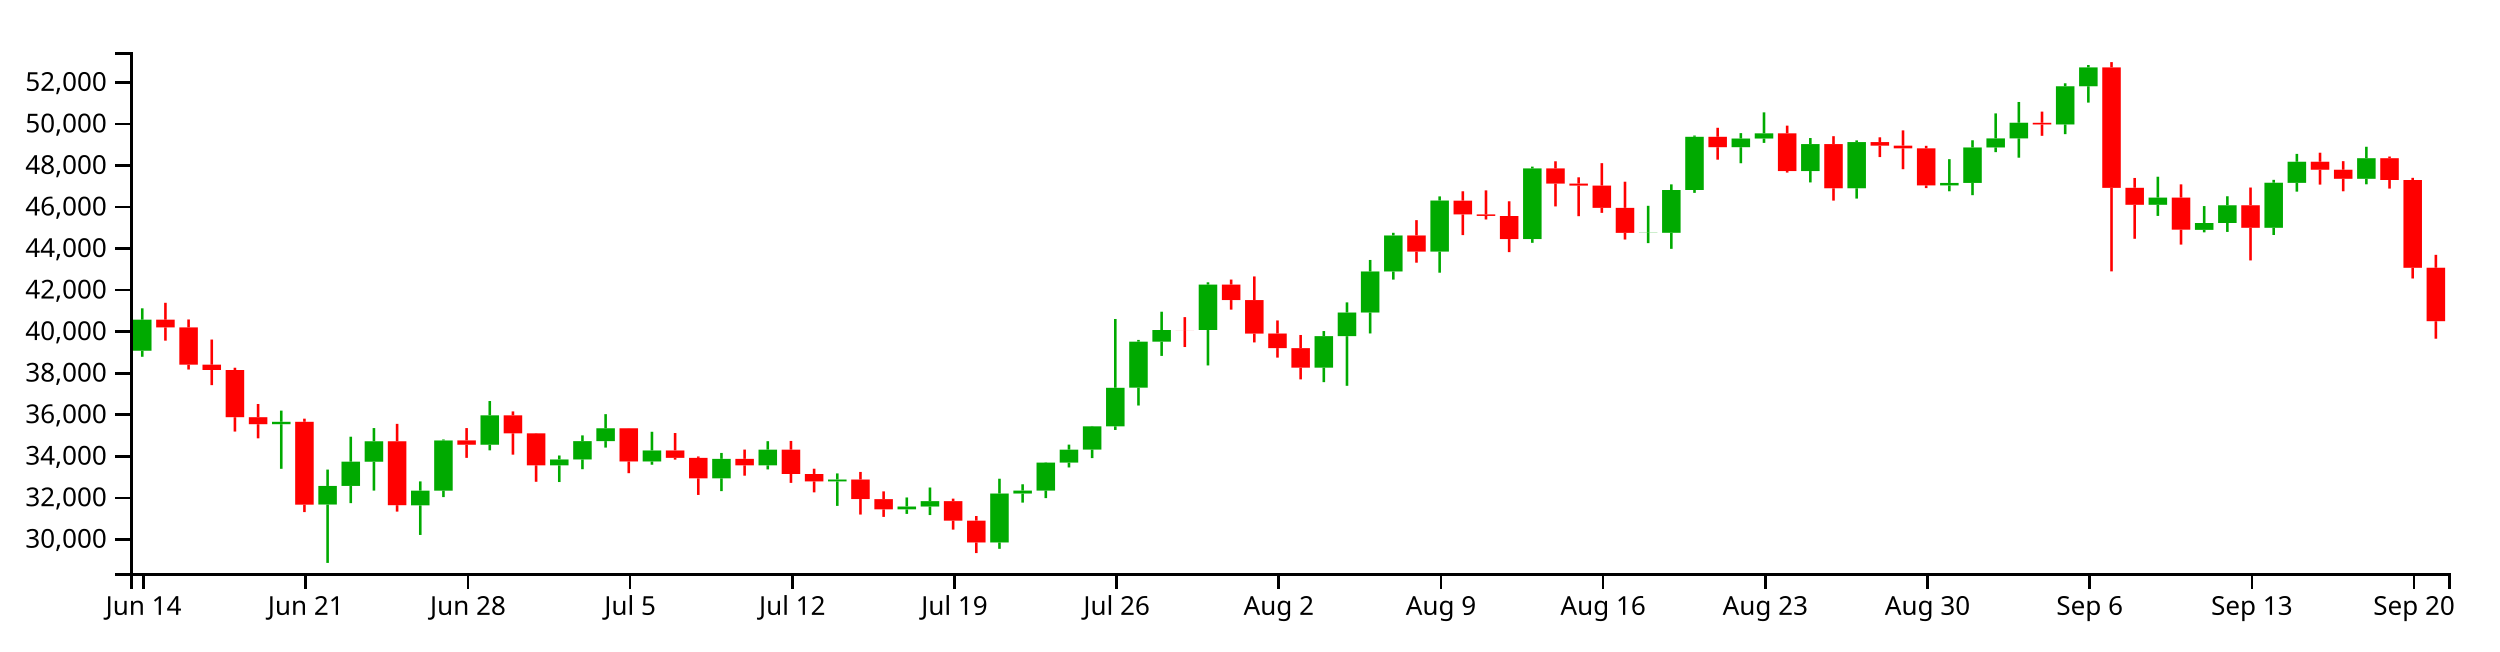
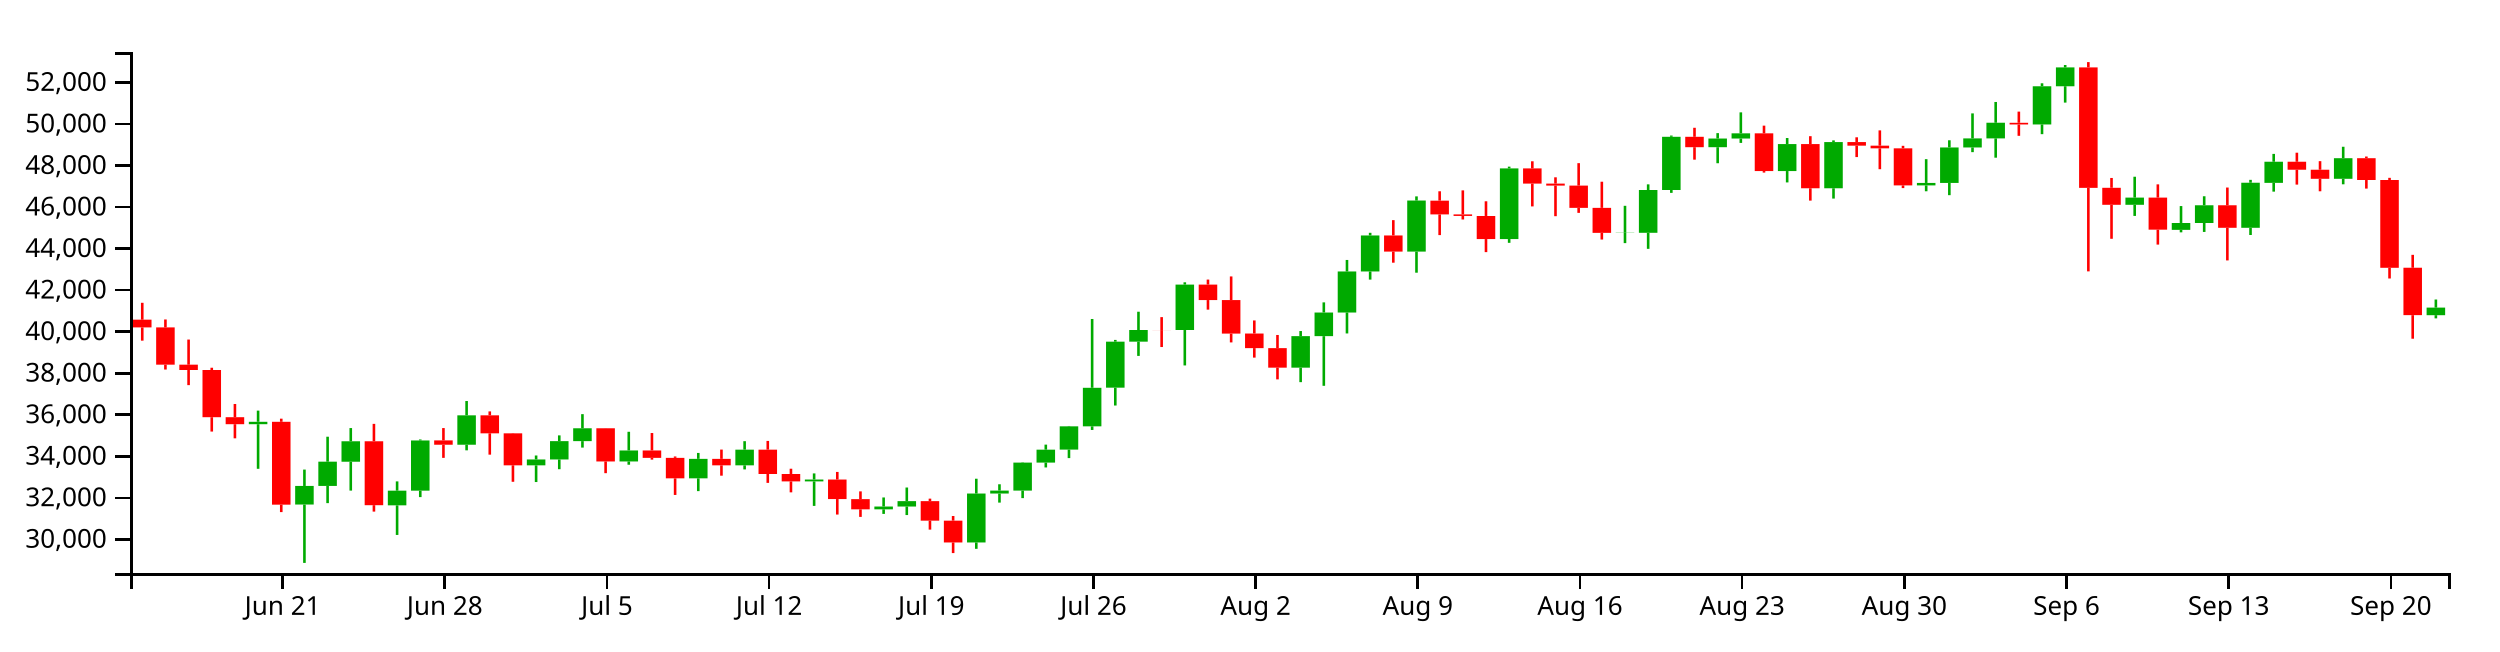
<svg xmlns="http://www.w3.org/2000/svg" version="1.1" width="960" height="250">
  <g transform="translate(50,20)">
    <style>.axis path,.axis line{fill:none;stroke:#000;shape-rendering:crispEdges;}path.candle{stroke:#000000;}path.candle.body{stroke-width:0;}path.candle.up{fill:#00AA00;stroke:#00AA00;}path.candle.down{fill:#FF0000;stroke:#FF0000;}</style>
    <g class="candlestick">
      <g class="data">
-         <path class="candle body up" d="M 1.068 114.689 l 7.117 0 L 8.185 102.761 l -7.117 0 L 1.068 114.689 M 54.446 142.894 l 7.117 0 L 61.563 141.965 l -7.117 0 L 54.446 142.894 M 72.239 173.752 l 7.117 0 L 79.356 166.611 l -7.117 0 L 72.239 173.752 M 81.136 166.611 l 7.117 0 L 88.253 157.293 l -7.117 0 L 81.136 166.611 M 90.032 157.317 l 7.117 0 L 97.149 149.438 l -7.117 0 L 90.032 157.317 M 107.825 174.055 l 7.117 0 L 114.942 168.413 l -7.117 0 L 107.825 174.055 M 116.721 168.413 l 7.117 0 L 123.838 149.141 l -7.117 0 L 116.721 168.413 M 134.514 150.779 l 7.117 0 L 141.631 139.48 l -7.117 0 L 134.514 150.779 M 161.204 158.694 l 7.117 0 L 168.321 156.428 l -7.117 0 L 161.204 158.694 M 170.1 156.428 l 7.117 0 L 177.217 149.39 l -7.117 0 L 170.1 156.428 M 178.996 149.39 l 7.117 0 L 186.114 144.466 l -7.117 0 L 178.996 149.39 M 196.789 157.197 l 7.117 0 L 203.906 152.971 l -7.117 0 L 196.789 157.197 M 223.479 163.692 l 7.117 0 L 230.596 156.195 l -7.117 0 L 223.479 163.692 M 241.271 158.69 l 7.117 0 L 248.389 152.66 l -7.117 0 L 241.271 158.69 M 267.961 164.861 l 7.117 0 L 275.078 164.136 l -7.117 0 L 267.961 164.861 M 294.65 175.588 l 7.117 0 L 301.767 174.502 l -7.117 0 L 294.65 175.588 M 303.547 174.502 l 7.117 0 L 310.664 172.441 l -7.117 0 L 303.547 174.502 M 330.236 188.296 l 7.117 0 L 337.353 169.523 l -7.117 0 L 330.236 188.296 M 339.132 169.523 l 7.117 0 L 346.25 168.38 l -7.117 0 L 339.132 169.523 M 348.029 168.382 l 7.117 0 L 355.146 157.644 l -7.117 0 L 348.029 168.382 M 356.925 157.644 l 7.117 0 L 364.042 152.667 l -7.117 0 L 356.925 157.644 M 365.822 152.64 l 7.117 0 L 372.939 143.713 l -7.117 0 L 365.822 152.64 M 374.718 143.713 l 7.117 0 L 381.835 128.907 l -7.117 0 L 374.718 143.713 M 383.615 128.877 l 7.117 0 L 390.732 111.201 l -7.117 0 L 383.615 128.877 M 392.511 111.211 l 7.117 0 L 399.628 106.722 l -7.117 0 L 392.511 111.211 M 410.304 106.731 l 7.117 0 L 417.421 89.283 l -7.117 0 L 410.304 106.731 M 454.786 121.176 l 7.117 0 L 461.903 109.086 l -7.117 0 L 454.786 121.176 M 463.683 109.086 l 7.117 0 L 470.8 100 l -7.117 0 L 463.683 109.086 M 472.579 100 l 7.117 0 L 479.696 84.255 l -7.117 0 L 472.579 100 M 481.475 84.255 l 7.117 0 L 488.593 70.414 l -7.117 0 L 481.475 84.255 M 499.268 76.62 l 7.117 0 L 506.385 57.01 l -7.117 0 L 499.268 76.62 M 534.854 71.789 l 7.117 0 L 541.971 44.676 l -7.117 0 L 534.854 71.789 M 579.336 69.43 l 7.117 0 L 586.453 69.355 l -7.117 0 L 579.336 69.43 M 588.233 69.402 l 7.117 0 L 595.35 52.965 l -7.117 0 L 588.233 69.402 M 597.129 52.965 l 7.117 0 L 604.246 32.535 l -7.117 0 L 597.129 52.965 M 614.922 36.527 l 7.117 0 L 622.039 33.199 l -7.117 0 L 614.922 36.527 M 623.818 33.199 l 7.117 0 L 630.936 31.208 l -7.117 0 L 623.818 33.199 M 641.611 45.681 l 7.117 0 L 648.729 35.319 l -7.117 0 L 641.611 45.681 M 659.404 52.301 l 7.117 0 L 666.521 34.549 l -7.117 0 L 659.404 52.301 M 694.99 51.192 l 7.117 0 L 702.107 50.251 l -7.117 0 L 694.99 51.192 M 703.886 50.251 l 7.117 0 L 711.004 36.618 l -7.117 0 L 703.886 50.251 M 712.783 36.618 l 7.117 0 L 719.9 33.14 l -7.117 0 L 712.783 36.618 M 721.679 33.14 l 7.117 0 L 728.796 27.139 l -7.117 0 L 721.679 33.14 M 739.472 27.79 l 7.117 0 L 746.589 13.122 l -7.117 0 L 739.472 27.79 M 748.369 13.122 l 7.117 0 L 755.486 5.888 l -7.117 0 L 748.369 13.122 M 775.058 58.645 l 7.117 0 L 782.175 55.879 l -7.117 0 L 775.058 58.645 M 792.851 68.263 l 7.117 0 L 799.968 65.62 l -7.117 0 L 792.851 68.263 M 801.747 65.62 l 7.117 0 L 808.864 58.829 l -7.117 0 L 801.747 65.62 M 819.54 67.478 l 7.117 0 L 826.657 50.167 l -7.117 0 L 819.54 67.478 M 828.437 50.232 l 7.117 0 L 835.554 42.113 l -7.117 0 L 828.437 50.232 M 855.126 48.664 l 7.117 0 L 862.243 40.747 l -7.117 0 L 855.126 48.664" />
-         <path class="candle body down" d="M 9.964 102.761 l 7.117 0 L 17.081 105.729 l -7.117 0 L 9.964 102.761 M 18.86 105.731 l 7.117 0 L 25.978 120.044 l -7.117 0 L 18.86 105.731 M 27.757 120.044 l 7.117 0 L 34.874 122.086 l -7.117 0 L 27.757 120.044 M 36.653 122.086 l 7.117 0 L 43.77 140.213 l -7.117 0 L 36.653 122.086 M 45.55 140.208 l 7.117 0 L 52.667 142.894 l -7.117 0 L 45.55 140.208 M 63.343 141.965 l 7.117 0 L 70.46 173.794 l -7.117 0 L 63.343 141.965 M 98.928 149.438 l 7.117 0 L 106.046 173.989 l -7.117 0 L 98.928 149.438 M 125.618 149.124 l 7.117 0 L 132.735 150.779 l -7.117 0 L 125.618 149.124 M 143.411 139.481 l 7.117 0 L 150.528 146.392 l -7.117 0 L 143.411 139.481 M 152.307 146.392 l 7.117 0 L 159.424 158.676 l -7.117 0 L 152.307 146.392 M 187.893 144.453 l 7.117 0 L 195.01 157.197 l -7.117 0 L 187.893 144.453 M 205.686 152.971 l 7.117 0 L 212.803 155.825 l -7.117 0 L 205.686 152.971 M 214.582 155.825 l 7.117 0 L 221.699 163.692 l -7.117 0 L 214.582 155.825 M 232.375 156.195 l 7.117 0 L 239.492 158.69 l -7.117 0 L 232.375 156.195 M 250.168 152.66 l 7.117 0 L 257.285 162.01 l -7.117 0 L 250.168 152.66 M 259.064 162.007 l 7.117 0 L 266.182 164.855 l -7.117 0 L 259.064 162.007 M 276.857 164.136 l 7.117 0 L 283.974 171.632 l -7.117 0 L 276.857 164.136 M 285.754 171.676 l 7.117 0 L 292.871 175.588 l -7.117 0 L 285.754 171.676 M 312.443 172.441 l 7.117 0 L 319.56 179.928 l -7.117 0 L 312.443 172.441 M 321.339 179.928 l 7.117 0 L 328.457 188.296 l -7.117 0 L 321.339 179.928 M 401.407 106.722 l 7.117 0 L 408.525 106.747 l -7.117 0 L 401.407 106.722 M 419.2 89.283 l 7.117 0 L 426.317 95.221 l -7.117 0 L 419.2 89.283 M 428.097 95.22 l 7.117 0 L 435.214 108.111 l -7.117 0 L 428.097 95.22 M 436.993 108.072 l 7.117 0 L 444.11 113.674 l -7.117 0 L 436.993 108.072 M 445.89 113.682 l 7.117 0 L 453.007 121.176 l -7.117 0 L 445.89 113.682 M 490.372 70.414 l 7.117 0 L 497.489 76.619 l -7.117 0 L 490.372 70.414 M 508.165 57.046 l 7.117 0 L 515.282 62.34 l -7.117 0 L 508.165 57.046 M 517.061 62.34 l 7.117 0 L 524.178 62.93 l -7.117 0 L 517.061 62.34 M 525.958 62.933 l 7.117 0 L 533.075 71.798 l -7.117 0 L 525.958 62.933 M 543.75 44.676 l 7.117 0 L 550.868 50.509 l -7.117 0 L 543.75 44.676 M 552.647 50.51 l 7.117 0 L 559.764 51.265 l -7.117 0 L 552.647 50.51 M 561.543 51.265 l 7.117 0 L 568.661 59.818 l -7.117 0 L 561.543 51.265 M 570.44 59.818 l 7.117 0 L 577.557 69.43 l -7.117 0 L 570.44 59.818 M 606.026 32.535 l 7.117 0 L 613.143 36.527 l -7.117 0 L 606.026 32.535 M 632.715 31.208 l 7.117 0 L 639.832 45.681 l -7.117 0 L 632.715 31.208 M 650.508 35.319 l 7.117 0 L 657.625 52.301 l -7.117 0 L 650.508 35.319 M 668.301 34.549 l 7.117 0 L 675.418 35.941 l -7.117 0 L 668.301 34.549 M 677.197 35.941 l 7.117 0 L 684.314 36.958 l -7.117 0 L 677.197 35.941 M 686.094 36.958 l 7.117 0 L 693.211 51.192 l -7.117 0 L 686.094 36.958 M 730.576 27.148 l 7.117 0 L 737.693 27.805 l -7.117 0 L 730.576 27.148 M 757.265 5.87 l 7.117 0 L 764.382 52.143 l -7.117 0 L 757.265 5.87 M 766.162 52.104 l 7.117 0 L 773.279 58.645 l -7.117 0 L 766.162 52.104 M 783.954 55.879 l 7.117 0 L 791.072 68.194 l -7.117 0 L 783.954 55.879 M 810.644 58.829 l 7.117 0 L 817.761 67.478 l -7.117 0 L 810.644 58.829 M 837.333 42.113 l 7.117 0 L 844.45 45.172 l -7.117 0 L 837.333 42.113 M 846.23 45.172 l 7.117 0 L 853.347 48.664 l -7.117 0 L 846.23 45.172 M 864.022 40.747 l 7.117 0 L 871.14 49.128 l -7.117 0 L 864.022 40.747 M 872.919 49.128 l 7.117 0 L 880.036 82.83 l -7.117 0 L 872.919 49.128 M 881.815 82.822 l 7.117 0 L 888.932 103.352 l -7.117 0 L 881.815 82.822" />
+         <path class="candle body up" d="M 45.55 142.894 l 7.117 0 L 52.667 141.965 l -7.117 0 L 45.55 142.894 M 63.343 173.752 l 7.117 0 L 70.46 166.611 l -7.117 0 L 63.343 173.752 M 72.239 166.611 l 7.117 0 L 79.356 157.293 l -7.117 0 L 72.239 166.611 M 81.136 157.317 l 7.117 0 L 88.253 149.438 l -7.117 0 L 81.136 157.317 M 98.928 174.055 l 7.117 0 L 106.046 168.413 l -7.117 0 L 98.928 174.055 M 107.825 168.413 l 7.117 0 L 114.942 149.141 l -7.117 0 L 107.825 168.413 M 125.618 150.779 l 7.117 0 L 132.735 139.48 l -7.117 0 L 125.618 150.779 M 152.307 158.694 l 7.117 0 L 159.424 156.428 l -7.117 0 L 152.307 158.694 M 161.204 156.428 l 7.117 0 L 168.321 149.39 l -7.117 0 L 161.204 156.428 M 170.1 149.39 l 7.117 0 L 177.217 144.466 l -7.117 0 L 170.1 149.39 M 187.893 157.197 l 7.117 0 L 195.01 152.971 l -7.117 0 L 187.893 157.197 M 214.582 163.692 l 7.117 0 L 221.699 156.195 l -7.117 0 L 214.582 163.692 M 232.375 158.69 l 7.117 0 L 239.492 152.66 l -7.117 0 L 232.375 158.69 M 259.064 164.861 l 7.117 0 L 266.182 164.136 l -7.117 0 L 259.064 164.861 M 285.754 175.588 l 7.117 0 L 292.871 174.502 l -7.117 0 L 285.754 175.588 M 294.65 174.502 l 7.117 0 L 301.767 172.441 l -7.117 0 L 294.65 174.502 M 321.339 188.296 l 7.117 0 L 328.457 169.523 l -7.117 0 L 321.339 188.296 M 330.236 169.523 l 7.117 0 L 337.353 168.38 l -7.117 0 L 330.236 169.523 M 339.132 168.382 l 7.117 0 L 346.25 157.644 l -7.117 0 L 339.132 168.382 M 348.029 157.644 l 7.117 0 L 355.146 152.667 l -7.117 0 L 348.029 157.644 M 356.925 152.64 l 7.117 0 L 364.042 143.713 l -7.117 0 L 356.925 152.64 M 365.822 143.713 l 7.117 0 L 372.939 128.907 l -7.117 0 L 365.822 143.713 M 374.718 128.877 l 7.117 0 L 381.835 111.201 l -7.117 0 L 374.718 128.877 M 383.615 111.211 l 7.117 0 L 390.732 106.722 l -7.117 0 L 383.615 111.211 M 401.407 106.731 l 7.117 0 L 408.525 89.283 l -7.117 0 L 401.407 106.731 M 445.89 121.176 l 7.117 0 L 453.007 109.086 l -7.117 0 L 445.89 121.176 M 454.786 109.086 l 7.117 0 L 461.903 100 l -7.117 0 L 454.786 109.086 M 463.683 100 l 7.117 0 L 470.8 84.255 l -7.117 0 L 463.683 100 M 472.579 84.255 l 7.117 0 L 479.696 70.414 l -7.117 0 L 472.579 84.255 M 490.372 76.62 l 7.117 0 L 497.489 57.01 l -7.117 0 L 490.372 76.62 M 525.958 71.789 l 7.117 0 L 533.075 44.676 l -7.117 0 L 525.958 71.789 M 570.44 69.43 l 7.117 0 L 577.557 69.355 l -7.117 0 L 570.44 69.43 M 579.336 69.402 l 7.117 0 L 586.453 52.965 l -7.117 0 L 579.336 69.402 M 588.233 52.965 l 7.117 0 L 595.35 32.535 l -7.117 0 L 588.233 52.965 M 606.026 36.527 l 7.117 0 L 613.143 33.199 l -7.117 0 L 606.026 36.527 M 614.922 33.199 l 7.117 0 L 622.039 31.208 l -7.117 0 L 614.922 33.199 M 632.715 45.681 l 7.117 0 L 639.832 35.319 l -7.117 0 L 632.715 45.681 M 650.508 52.301 l 7.117 0 L 657.625 34.549 l -7.117 0 L 650.508 52.301 M 686.094 51.192 l 7.117 0 L 693.211 50.251 l -7.117 0 L 686.094 51.192 M 694.99 50.251 l 7.117 0 L 702.107 36.618 l -7.117 0 L 694.99 50.251 M 703.886 36.618 l 7.117 0 L 711.004 33.14 l -7.117 0 L 703.886 36.618 M 712.783 33.14 l 7.117 0 L 719.9 27.139 l -7.117 0 L 712.783 33.14 M 730.576 27.79 l 7.117 0 L 737.693 13.122 l -7.117 0 L 730.576 27.79 M 739.472 13.122 l 7.117 0 L 746.589 5.888 l -7.117 0 L 739.472 13.122 M 766.162 58.645 l 7.117 0 L 773.279 55.879 l -7.117 0 L 766.162 58.645 M 783.954 68.263 l 7.117 0 L 791.072 65.62 l -7.117 0 L 783.954 68.263 M 792.851 65.62 l 7.117 0 L 799.968 58.829 l -7.117 0 L 792.851 65.62 M 810.644 67.478 l 7.117 0 L 817.761 50.167 l -7.117 0 L 810.644 67.478 M 819.54 50.232 l 7.117 0 L 826.657 42.113 l -7.117 0 L 819.54 50.232 M 846.23 48.664 l 7.117 0 L 853.347 40.747 l -7.117 0 L 846.23 48.664 M 881.815 101.024 l 7.117 0 L 888.932 98.126 l -7.117 0 L 881.815 101.024" />
+         <path class="candle body down" d="M 1.068 102.761 l 7.117 0 L 8.185 105.729 l -7.117 0 L 1.068 102.761 M 9.964 105.731 l 7.117 0 L 17.081 120.044 l -7.117 0 L 9.964 105.731 M 18.86 120.044 l 7.117 0 L 25.978 122.086 l -7.117 0 L 18.86 120.044 M 27.757 122.086 l 7.117 0 L 34.874 140.213 l -7.117 0 L 27.757 122.086 M 36.653 140.208 l 7.117 0 L 43.77 142.894 l -7.117 0 L 36.653 140.208 M 54.446 141.965 l 7.117 0 L 61.563 173.794 l -7.117 0 L 54.446 141.965 M 90.032 149.438 l 7.117 0 L 97.149 173.989 l -7.117 0 L 90.032 149.438 M 116.721 149.124 l 7.117 0 L 123.838 150.779 l -7.117 0 L 116.721 149.124 M 134.514 139.481 l 7.117 0 L 141.631 146.392 l -7.117 0 L 134.514 139.481 M 143.411 146.392 l 7.117 0 L 150.528 158.676 l -7.117 0 L 143.411 146.392 M 178.996 144.453 l 7.117 0 L 186.114 157.197 l -7.117 0 L 178.996 144.453 M 196.789 152.971 l 7.117 0 L 203.906 155.825 l -7.117 0 L 196.789 152.971 M 205.686 155.825 l 7.117 0 L 212.803 163.692 l -7.117 0 L 205.686 155.825 M 223.479 156.195 l 7.117 0 L 230.596 158.69 l -7.117 0 L 223.479 156.195 M 241.271 152.66 l 7.117 0 L 248.389 162.01 l -7.117 0 L 241.271 152.66 M 250.168 162.007 l 7.117 0 L 257.285 164.855 l -7.117 0 L 250.168 162.007 M 267.961 164.136 l 7.117 0 L 275.078 171.632 l -7.117 0 L 267.961 164.136 M 276.857 171.676 l 7.117 0 L 283.974 175.588 l -7.117 0 L 276.857 171.676 M 303.547 172.441 l 7.117 0 L 310.664 179.928 l -7.117 0 L 303.547 172.441 M 312.443 179.928 l 7.117 0 L 319.56 188.296 l -7.117 0 L 312.443 179.928 M 392.511 106.722 l 7.117 0 L 399.628 106.747 l -7.117 0 L 392.511 106.722 M 410.304 89.283 l 7.117 0 L 417.421 95.221 l -7.117 0 L 410.304 89.283 M 419.2 95.22 l 7.117 0 L 426.317 108.111 l -7.117 0 L 419.2 95.22 M 428.097 108.072 l 7.117 0 L 435.214 113.674 l -7.117 0 L 428.097 108.072 M 436.993 113.682 l 7.117 0 L 444.11 121.176 l -7.117 0 L 436.993 113.682 M 481.475 70.414 l 7.117 0 L 488.593 76.619 l -7.117 0 L 481.475 70.414 M 499.268 57.046 l 7.117 0 L 506.385 62.34 l -7.117 0 L 499.268 57.046 M 508.165 62.34 l 7.117 0 L 515.282 62.93 l -7.117 0 L 508.165 62.34 M 517.061 62.933 l 7.117 0 L 524.178 71.798 l -7.117 0 L 517.061 62.933 M 534.854 44.676 l 7.117 0 L 541.971 50.509 l -7.117 0 L 534.854 44.676 M 543.75 50.51 l 7.117 0 L 550.868 51.265 l -7.117 0 L 543.75 50.51 M 552.647 51.265 l 7.117 0 L 559.764 59.818 l -7.117 0 L 552.647 51.265 M 561.543 59.818 l 7.117 0 L 568.661 69.43 l -7.117 0 L 561.543 59.818 M 597.129 32.535 l 7.117 0 L 604.246 36.527 l -7.117 0 L 597.129 32.535 M 623.818 31.208 l 7.117 0 L 630.936 45.681 l -7.117 0 L 623.818 31.208 M 641.611 35.319 l 7.117 0 L 648.729 52.301 l -7.117 0 L 641.611 35.319 M 659.404 34.549 l 7.117 0 L 666.521 35.941 l -7.117 0 L 659.404 34.549 M 668.301 35.941 l 7.117 0 L 675.418 36.958 l -7.117 0 L 668.301 35.941 M 677.197 36.958 l 7.117 0 L 684.314 51.192 l -7.117 0 L 677.197 36.958 M 721.679 27.148 l 7.117 0 L 728.796 27.805 l -7.117 0 L 721.679 27.148 M 748.369 5.87 l 7.117 0 L 755.486 52.143 l -7.117 0 L 748.369 5.87 M 757.265 52.104 l 7.117 0 L 764.382 58.645 l -7.117 0 L 757.265 52.104 M 775.058 55.879 l 7.117 0 L 782.175 68.194 l -7.117 0 L 775.058 55.879 M 801.747 58.829 l 7.117 0 L 808.864 67.478 l -7.117 0 L 801.747 58.829 M 828.437 42.113 l 7.117 0 L 835.554 45.172 l -7.117 0 L 828.437 42.113 M 837.333 45.172 l 7.117 0 L 844.45 48.664 l -7.117 0 L 837.333 45.172 M 855.126 40.747 l 7.117 0 L 862.243 49.128 l -7.117 0 L 855.126 40.747 M 864.022 49.128 l 7.117 0 L 871.14 82.83 l -7.117 0 L 864.022 49.128 M 872.919 82.822 l 7.117 0 L 880.036 101.022 l -7.117 0 L 872.919 82.822" />
        <path class="candle body equal" />
-         <path class="candle wick up" d="M 4.626 98.393 L 4.626 102.761 M 4.626 114.689 L 4.626 117.006 M 58.005 137.678 L 58.005 141.965 M 58.005 142.894 L 58.005 160.021 M 75.798 160.318 L 75.798 166.611 M 75.798 173.752 L 75.798 196.154 M 84.694 147.7 L 84.694 157.293 M 84.694 166.611 L 84.694 173.203 M 93.591 144.375 L 93.591 149.438 M 93.591 157.317 L 93.591 168.39 M 111.383 164.854 L 111.383 168.413 M 111.383 174.055 L 111.383 185.42 M 120.28 148.753 L 120.28 149.141 M 120.28 168.413 L 120.28 170.887 M 138.073 133.992 L 138.073 139.48 M 138.073 150.779 L 138.073 152.928 M 164.762 154.909 L 164.762 156.428 M 164.762 158.694 L 164.762 165.101 M 173.659 147.185 L 173.659 149.39 M 173.659 156.428 L 173.659 160.175 M 182.555 139.033 L 182.555 144.466 M 182.555 149.39 L 182.555 151.878 M 200.348 145.803 L 200.348 152.971 M 200.348 157.197 L 200.348 158.458 M 227.037 153.928 L 227.037 156.195 M 227.037 163.692 L 227.037 168.593 M 244.83 149.415 L 244.83 152.66 M 244.83 158.69 L 244.83 160.256 M 271.519 161.791 L 271.519 164.136 M 271.519 164.861 L 271.519 174.264 M 298.209 171.026 L 298.209 174.502 M 298.209 175.588 L 298.209 177.339 M 307.105 167.206 L 307.105 172.441 M 307.105 174.502 L 307.105 177.781 M 333.794 163.833 L 333.794 169.523 M 333.794 188.296 L 333.794 190.75 M 342.691 165.959 L 342.691 168.38 M 342.691 169.523 L 342.691 173.004 M 351.587 157.517 L 351.587 157.644 M 351.587 168.382 L 351.587 171.278 M 360.484 150.738 L 360.484 152.667 M 360.484 157.644 L 360.484 159.501 M 369.38 143.577 L 369.38 143.713 M 369.38 152.64 L 369.38 155.913 M 378.277 102.492 L 378.277 128.907 M 378.277 143.713 L 378.277 145.11 M 387.173 110.526 L 387.173 111.201 M 387.173 128.877 L 387.173 135.722 M 396.07 99.701 L 396.07 106.722 M 396.07 111.211 L 396.07 116.671 M 413.862 88.403 L 413.862 89.283 M 413.862 106.731 L 413.862 120.329 M 458.345 107.12 L 458.345 109.086 M 458.345 121.176 L 458.345 126.746 M 467.241 96.112 L 467.241 100 M 467.241 109.086 L 467.241 128.149 M 476.138 79.825 L 476.138 84.255 M 476.138 100 L 476.138 108.044 M 485.034 69.397 L 485.034 70.414 M 485.034 84.255 L 485.034 87.369 M 502.827 55.409 L 502.827 57.01 M 502.827 76.62 L 502.827 84.717 M 538.413 43.99 L 538.413 44.676 M 538.413 71.789 L 538.413 73.246 M 582.895 59.03 L 582.895 69.355 M 582.895 69.43 L 582.895 73.359 M 591.791 50.793 L 591.791 52.965 M 591.791 69.402 L 591.791 75.556 M 600.688 32.052 L 600.688 32.535 M 600.688 52.965 L 600.688 54.062 M 618.481 31.119 L 618.481 33.199 M 618.481 36.527 L 618.481 42.682 M 627.377 23.145 L 627.377 31.208 M 627.377 33.199 L 627.377 34.875 M 645.17 32.999 L 645.17 35.319 M 645.17 45.681 L 645.17 50.049 M 662.963 33.911 L 662.963 34.549 M 662.963 52.301 L 662.963 56.255 M 698.549 41.119 L 698.549 50.251 M 698.549 51.192 L 698.549 53.448 M 707.445 33.863 L 707.445 36.618 M 707.445 50.251 L 707.445 54.947 M 716.341 23.542 L 716.341 33.14 M 716.341 36.618 L 716.341 38.424 M 725.238 19.157 L 725.238 27.139 M 725.238 33.14 L 725.238 40.555 M 743.031 11.98 L 743.031 13.122 M 743.031 27.79 L 743.031 31.518 M 751.927 4.963 L 751.927 5.888 M 751.927 13.122 L 751.927 19.402 M 778.617 47.866 L 778.617 55.879 M 778.617 58.645 L 778.617 62.913 M 796.409 59.127 L 796.409 65.62 M 796.409 68.263 L 796.409 69.22 M 805.306 55.362 L 805.306 58.829 M 805.306 65.62 L 805.306 69.062 M 823.099 49.062 L 823.099 50.167 M 823.099 67.478 L 823.099 70.239 M 831.995 39.094 L 831.995 42.113 M 831.995 50.232 L 831.995 53.589 M 858.685 36.357 L 858.685 40.747 M 858.685 48.664 L 858.685 50.772" style="stroke-width: 1px;" />
-         <path class="candle wick down" d="M 13.523 96.272 L 13.523 102.761 M 13.523 105.729 L 13.523 110.814 M 22.419 102.674 L 22.419 105.731 M 22.419 120.044 L 22.419 121.902 M 31.315 110.388 L 31.315 120.044 M 31.315 122.086 L 31.315 127.891 M 40.212 121.21 L 40.212 122.086 M 40.212 140.213 L 40.212 145.72 M 49.108 135.132 L 49.108 140.208 M 49.108 142.894 L 49.108 148.318 M 66.901 140.77 L 66.901 141.965 M 66.901 173.794 L 66.901 176.646 M 102.487 142.764 L 102.487 149.438 M 102.487 173.989 L 102.487 176.457 M 129.176 144.377 L 129.176 149.124 M 129.176 150.779 L 129.176 155.821 M 146.969 137.979 L 146.969 139.481 M 146.969 146.392 L 146.969 154.586 M 155.866 146.292 L 155.866 146.392 M 155.866 158.676 L 155.866 165.005 M 191.451 144.408 L 191.451 144.453 M 191.451 157.197 L 191.451 161.699 M 209.244 146.28 L 209.244 152.971 M 209.244 155.825 L 209.244 156.498 M 218.141 155.287 L 218.141 155.825 M 218.141 163.692 L 218.141 170.061 M 235.934 152.636 L 235.934 156.195 M 235.934 158.69 L 235.934 162.662 M 253.727 149.316 L 253.727 152.66 M 253.727 162.01 L 253.727 165.425 M 262.623 159.989 L 262.623 162.007 M 262.623 164.855 L 262.623 169.062 M 280.416 161.223 L 280.416 164.136 M 280.416 171.632 L 280.416 177.589 M 289.312 168.688 L 289.312 171.676 M 289.312 175.588 L 289.312 178.49 M 316.002 171.48 L 316.002 172.441 M 316.002 179.928 L 316.002 183.375 M 324.898 178.147 L 324.898 179.928 M 324.898 188.296 L 324.898 192.382 M 404.966 101.774 L 404.966 106.722 M 404.966 106.747 L 404.966 113.258 M 422.759 87.356 L 422.759 89.283 M 422.759 95.221 L 422.759 98.902 M 431.655 86.152 L 431.655 95.22 M 431.655 108.111 L 431.655 111.487 M 440.552 103.05 L 440.552 108.072 M 440.552 113.674 L 440.552 117.325 M 449.448 108.633 L 449.448 113.682 M 449.448 121.176 L 449.448 125.682 M 493.93 64.533 L 493.93 70.414 M 493.93 76.619 L 493.93 80.873 M 511.723 53.448 L 511.723 57.046 M 511.723 62.34 L 511.723 70.279 M 520.62 53.102 L 520.62 62.34 M 520.62 62.93 L 520.62 64.285 M 529.516 57.291 L 529.516 62.933 M 529.516 71.798 L 529.516 76.814 M 547.309 41.933 L 547.309 44.676 M 547.309 50.509 L 547.309 59.261 M 556.206 48.087 L 556.206 50.51 M 556.206 51.265 L 556.206 63.018 M 565.102 42.652 L 565.102 51.265 M 565.102 59.818 L 565.102 61.742 M 573.998 49.78 L 573.998 59.818 M 573.998 69.43 L 573.998 71.981 M 609.584 29.07 L 609.584 32.535 M 609.584 36.527 L 609.584 41.311 M 636.273 28.248 L 636.273 31.208 M 636.273 45.681 L 636.273 46.271 M 654.066 32.293 L 654.066 35.319 M 654.066 52.301 L 654.066 57.037 M 671.859 32.722 L 671.859 34.549 M 671.859 35.941 L 671.859 40.315 M 680.756 30.065 L 680.756 35.941 M 680.756 36.958 L 680.756 44.975 M 689.652 35.995 L 689.652 36.958 M 689.652 51.192 L 689.652 52.228 M 734.134 22.86 L 734.134 27.148 M 734.134 27.805 L 734.134 32.156 M 760.824 3.846 L 760.824 5.87 M 760.824 52.143 L 760.824 84.206 M 769.72 48.337 L 769.72 52.104 M 769.72 58.645 L 769.72 71.694 M 787.513 50.793 L 787.513 55.879 M 787.513 68.194 L 787.513 73.925 M 814.202 52.013 L 814.202 58.829 M 814.202 67.478 L 814.202 80.004 M 840.892 38.639 L 840.892 42.113 M 840.892 45.172 L 840.892 50.888 M 849.788 41.885 L 849.788 45.172 M 849.788 48.664 L 849.788 53.452 M 867.581 40.108 L 867.581 40.747 M 867.581 49.128 L 867.581 52.418 M 876.477 48.287 L 876.477 49.128 M 876.477 82.83 L 876.477 86.942 M 885.374 77.858 L 885.374 82.822 M 885.374 103.352 L 885.374 110.068" style="stroke-width: 1px;" />
+         <path class="candle wick up" d="M 49.108 137.678 L 49.108 141.965 M 49.108 142.894 L 49.108 160.021 M 66.901 160.318 L 66.901 166.611 M 66.901 173.752 L 66.901 196.154 M 75.798 147.7 L 75.798 157.293 M 75.798 166.611 L 75.798 173.203 M 84.694 144.375 L 84.694 149.438 M 84.694 157.317 L 84.694 168.39 M 102.487 164.854 L 102.487 168.413 M 102.487 174.055 L 102.487 185.42 M 111.383 148.753 L 111.383 149.141 M 111.383 168.413 L 111.383 170.887 M 129.176 133.992 L 129.176 139.48 M 129.176 150.779 L 129.176 152.928 M 155.866 154.909 L 155.866 156.428 M 155.866 158.694 L 155.866 165.101 M 164.762 147.185 L 164.762 149.39 M 164.762 156.428 L 164.762 160.175 M 173.659 139.033 L 173.659 144.466 M 173.659 149.39 L 173.659 151.878 M 191.451 145.803 L 191.451 152.971 M 191.451 157.197 L 191.451 158.458 M 218.141 153.928 L 218.141 156.195 M 218.141 163.692 L 218.141 168.593 M 235.934 149.415 L 235.934 152.66 M 235.934 158.69 L 235.934 160.256 M 262.623 161.791 L 262.623 164.136 M 262.623 164.861 L 262.623 174.264 M 289.312 171.026 L 289.312 174.502 M 289.312 175.588 L 289.312 177.339 M 298.209 167.206 L 298.209 172.441 M 298.209 174.502 L 298.209 177.781 M 324.898 163.833 L 324.898 169.523 M 324.898 188.296 L 324.898 190.75 M 333.794 165.959 L 333.794 168.38 M 333.794 169.523 L 333.794 173.004 M 342.691 157.517 L 342.691 157.644 M 342.691 168.382 L 342.691 171.278 M 351.587 150.738 L 351.587 152.667 M 351.587 157.644 L 351.587 159.501 M 360.484 143.577 L 360.484 143.713 M 360.484 152.64 L 360.484 155.913 M 369.38 102.492 L 369.38 128.907 M 369.38 143.713 L 369.38 145.11 M 378.277 110.526 L 378.277 111.201 M 378.277 128.877 L 378.277 135.722 M 387.173 99.701 L 387.173 106.722 M 387.173 111.211 L 387.173 116.671 M 404.966 88.403 L 404.966 89.283 M 404.966 106.731 L 404.966 120.329 M 449.448 107.12 L 449.448 109.086 M 449.448 121.176 L 449.448 126.746 M 458.345 96.112 L 458.345 100 M 458.345 109.086 L 458.345 128.149 M 467.241 79.825 L 467.241 84.255 M 467.241 100 L 467.241 108.044 M 476.138 69.397 L 476.138 70.414 M 476.138 84.255 L 476.138 87.369 M 493.93 55.409 L 493.93 57.01 M 493.93 76.62 L 493.93 84.717 M 529.516 43.99 L 529.516 44.676 M 529.516 71.789 L 529.516 73.246 M 573.998 59.03 L 573.998 69.355 M 573.998 69.43 L 573.998 73.359 M 582.895 50.793 L 582.895 52.965 M 582.895 69.402 L 582.895 75.556 M 591.791 32.052 L 591.791 32.535 M 591.791 52.965 L 591.791 54.062 M 609.584 31.119 L 609.584 33.199 M 609.584 36.527 L 609.584 42.682 M 618.481 23.145 L 618.481 31.208 M 618.481 33.199 L 618.481 34.875 M 636.273 32.999 L 636.273 35.319 M 636.273 45.681 L 636.273 50.049 M 654.066 33.911 L 654.066 34.549 M 654.066 52.301 L 654.066 56.255 M 689.652 41.119 L 689.652 50.251 M 689.652 51.192 L 689.652 53.448 M 698.549 33.863 L 698.549 36.618 M 698.549 50.251 L 698.549 54.947 M 707.445 23.542 L 707.445 33.14 M 707.445 36.618 L 707.445 38.424 M 716.341 19.157 L 716.341 27.139 M 716.341 33.14 L 716.341 40.555 M 734.134 11.98 L 734.134 13.122 M 734.134 27.79 L 734.134 31.518 M 743.031 4.963 L 743.031 5.888 M 743.031 13.122 L 743.031 19.402 M 769.72 47.866 L 769.72 55.879 M 769.72 58.645 L 769.72 62.913 M 787.513 59.127 L 787.513 65.62 M 787.513 68.263 L 787.513 69.22 M 796.409 55.362 L 796.409 58.829 M 796.409 65.62 L 796.409 69.062 M 814.202 49.062 L 814.202 50.167 M 814.202 67.478 L 814.202 70.239 M 823.099 39.094 L 823.099 42.113 M 823.099 50.232 L 823.099 53.589 M 849.788 36.357 L 849.788 40.747 M 849.788 48.664 L 849.788 50.772 M 885.374 95.015 L 885.374 98.126 M 885.374 101.024 L 885.374 102.255" style="stroke-width: 1px;" />
+         <path class="candle wick down" d="M 4.626 96.272 L 4.626 102.761 M 4.626 105.729 L 4.626 110.814 M 13.523 102.674 L 13.523 105.731 M 13.523 120.044 L 13.523 121.902 M 22.419 110.388 L 22.419 120.044 M 22.419 122.086 L 22.419 127.891 M 31.315 121.21 L 31.315 122.086 M 31.315 140.213 L 31.315 145.72 M 40.212 135.132 L 40.212 140.208 M 40.212 142.894 L 40.212 148.318 M 58.005 140.77 L 58.005 141.965 M 58.005 173.794 L 58.005 176.646 M 93.591 142.764 L 93.591 149.438 M 93.591 173.989 L 93.591 176.457 M 120.28 144.377 L 120.28 149.124 M 120.28 150.779 L 120.28 155.821 M 138.073 137.979 L 138.073 139.481 M 138.073 146.392 L 138.073 154.586 M 146.969 146.292 L 146.969 146.392 M 146.969 158.676 L 146.969 165.005 M 182.555 144.408 L 182.555 144.453 M 182.555 157.197 L 182.555 161.699 M 200.348 146.28 L 200.348 152.971 M 200.348 155.825 L 200.348 156.498 M 209.244 155.287 L 209.244 155.825 M 209.244 163.692 L 209.244 170.061 M 227.037 152.636 L 227.037 156.195 M 227.037 158.69 L 227.037 162.662 M 244.83 149.316 L 244.83 152.66 M 244.83 162.01 L 244.83 165.425 M 253.727 159.989 L 253.727 162.007 M 253.727 164.855 L 253.727 169.062 M 271.519 161.223 L 271.519 164.136 M 271.519 171.632 L 271.519 177.589 M 280.416 168.688 L 280.416 171.676 M 280.416 175.588 L 280.416 178.49 M 307.105 171.48 L 307.105 172.441 M 307.105 179.928 L 307.105 183.375 M 316.002 178.147 L 316.002 179.928 M 316.002 188.296 L 316.002 192.382 M 396.07 101.774 L 396.07 106.722 M 396.07 106.747 L 396.07 113.258 M 413.862 87.356 L 413.862 89.283 M 413.862 95.221 L 413.862 98.902 M 422.759 86.152 L 422.759 95.22 M 422.759 108.111 L 422.759 111.487 M 431.655 103.05 L 431.655 108.072 M 431.655 113.674 L 431.655 117.325 M 440.552 108.633 L 440.552 113.682 M 440.552 121.176 L 440.552 125.682 M 485.034 64.533 L 485.034 70.414 M 485.034 76.619 L 485.034 80.873 M 502.827 53.448 L 502.827 57.046 M 502.827 62.34 L 502.827 70.279 M 511.723 53.102 L 511.723 62.34 M 511.723 62.93 L 511.723 64.285 M 520.62 57.291 L 520.62 62.933 M 520.62 71.798 L 520.62 76.814 M 538.413 41.933 L 538.413 44.676 M 538.413 50.509 L 538.413 59.261 M 547.309 48.087 L 547.309 50.51 M 547.309 51.265 L 547.309 63.018 M 556.206 42.652 L 556.206 51.265 M 556.206 59.818 L 556.206 61.742 M 565.102 49.78 L 565.102 59.818 M 565.102 69.43 L 565.102 71.981 M 600.688 29.07 L 600.688 32.535 M 600.688 36.527 L 600.688 41.311 M 627.377 28.248 L 627.377 31.208 M 627.377 45.681 L 627.377 46.271 M 645.17 32.293 L 645.17 35.319 M 645.17 52.301 L 645.17 57.037 M 662.963 32.722 L 662.963 34.549 M 662.963 35.941 L 662.963 40.315 M 671.859 30.065 L 671.859 35.941 M 671.859 36.958 L 671.859 44.975 M 680.756 35.995 L 680.756 36.958 M 680.756 51.192 L 680.756 52.228 M 725.238 22.86 L 725.238 27.148 M 725.238 27.805 L 725.238 32.156 M 751.927 3.846 L 751.927 5.87 M 751.927 52.143 L 751.927 84.206 M 760.824 48.337 L 760.824 52.104 M 760.824 58.645 L 760.824 71.694 M 778.617 50.793 L 778.617 55.879 M 778.617 68.194 L 778.617 73.925 M 805.306 52.013 L 805.306 58.829 M 805.306 67.478 L 805.306 80.004 M 831.995 38.639 L 831.995 42.113 M 831.995 45.172 L 831.995 50.888 M 840.892 41.885 L 840.892 45.172 M 840.892 48.664 L 840.892 53.452 M 858.685 40.108 L 858.685 40.747 M 858.685 49.128 L 858.685 52.418 M 867.581 48.287 L 867.581 49.128 M 867.581 82.83 L 867.581 86.942 M 876.477 77.858 L 876.477 82.822 M 876.477 101.022 L 876.477 110.068" style="stroke-width: 1px;" />
        <path class="candle wick equal" style="stroke-width: 1px;" />
      </g>
    </g>
    <g class="x axis" transform="translate(0,200)" fill="none" font-size="10" font-family="sans-serif" text-anchor="middle">
      <path class="domain" stroke="#000" d="M0.5,6V0.5H890.5V6" />
-       <g class="tick" opacity="1" transform="translate(4.62615,0)">
-         <line stroke="#000" y2="6" x1="0.5" x2="0.5" />
-         <text fill="#000" y="9" x="0.5" dy="0.71em">Jun 14</text>
-       </g>
-       <g class="tick" opacity="1" transform="translate(66.90124,0)">
+       <g class="tick" opacity="1" transform="translate(58.0048,0)">
        <line stroke="#000" y2="6" x1="0.5" x2="0.5" />
        <text fill="#000" y="9" x="0.5" dy="0.71em">Jun 21</text>
      </g>
-       <g class="tick" opacity="1" transform="translate(129.1763,0)">
+       <g class="tick" opacity="1" transform="translate(120.2799,0)">
        <line stroke="#000" y2="6" x1="0.5" x2="0.5" />
        <text fill="#000" y="9" x="0.5" dy="0.71em">Jun 28</text>
      </g>
-       <g class="tick" opacity="1" transform="translate(191.4514,0)">
+       <g class="tick" opacity="1" transform="translate(182.555,0)">
        <line stroke="#000" y2="6" x1="0.5" x2="0.5" />
        <text fill="#000" y="9" x="0.5" dy="0.71em">Jul  5</text>
      </g>
-       <g class="tick" opacity="1" transform="translate(253.7265,0)">
+       <g class="tick" opacity="1" transform="translate(244.8301,0)">
        <line stroke="#000" y2="6" x1="0.5" x2="0.5" />
        <text fill="#000" y="9" x="0.5" dy="0.71em">Jul 12</text>
      </g>
-       <g class="tick" opacity="1" transform="translate(316.0016,0)">
+       <g class="tick" opacity="1" transform="translate(307.1052,0)">
        <line stroke="#000" y2="6" x1="0.5" x2="0.5" />
        <text fill="#000" y="9" x="0.5" dy="0.71em">Jul 19</text>
      </g>
-       <g class="tick" opacity="1" transform="translate(378.2767,0)">
+       <g class="tick" opacity="1" transform="translate(369.3802,0)">
        <line stroke="#000" y2="6" x1="0.5" x2="0.5" />
        <text fill="#000" y="9" x="0.5" dy="0.71em">Jul 26</text>
      </g>
-       <g class="tick" opacity="1" transform="translate(440.5518,0)">
+       <g class="tick" opacity="1" transform="translate(431.6553,0)">
        <line stroke="#000" y2="6" x1="0.5" x2="0.5" />
        <text fill="#000" y="9" x="0.5" dy="0.71em">Aug  2</text>
      </g>
-       <g class="tick" opacity="1" transform="translate(502.8269,0)">
+       <g class="tick" opacity="1" transform="translate(493.9304,0)">
        <line stroke="#000" y2="6" x1="0.5" x2="0.5" />
        <text fill="#000" y="9" x="0.5" dy="0.71em">Aug  9</text>
      </g>
-       <g class="tick" opacity="1" transform="translate(565.102,0)">
+       <g class="tick" opacity="1" transform="translate(556.2055,0)">
        <line stroke="#000" y2="6" x1="0.5" x2="0.5" />
        <text fill="#000" y="9" x="0.5" dy="0.71em">Aug 16</text>
      </g>
-       <g class="tick" opacity="1" transform="translate(627.377,0)">
+       <g class="tick" opacity="1" transform="translate(618.4806,0)">
        <line stroke="#000" y2="6" x1="0.5" x2="0.5" />
        <text fill="#000" y="9" x="0.5" dy="0.71em">Aug 23</text>
      </g>
-       <g class="tick" opacity="1" transform="translate(689.6521,0)">
+       <g class="tick" opacity="1" transform="translate(680.7557,0)">
        <line stroke="#000" y2="6" x1="0.5" x2="0.5" />
        <text fill="#000" y="9" x="0.5" dy="0.71em">Aug 30</text>
      </g>
-       <g class="tick" opacity="1" transform="translate(751.9272,0)">
+       <g class="tick" opacity="1" transform="translate(743.0308,0)">
        <line stroke="#000" y2="6" x1="0.5" x2="0.5" />
        <text fill="#000" y="9" x="0.5" dy="0.71em">Sep  6</text>
      </g>
-       <g class="tick" opacity="1" transform="translate(814.2023,0)">
+       <g class="tick" opacity="1" transform="translate(805.3059,0)">
        <line stroke="#000" y2="6" x1="0.5" x2="0.5" />
        <text fill="#000" y="9" x="0.5" dy="0.71em">Sep 13</text>
      </g>
-       <g class="tick" opacity="1" transform="translate(876.4774,0)">
+       <g class="tick" opacity="1" transform="translate(867.581,0)">
        <line stroke="#000" y2="6" x1="0.5" x2="0.5" />
        <text fill="#000" y="9" x="0.5" dy="0.71em">Sep 20</text>
      </g>
    </g>
    <g class="y axis" fill="none" font-size="10" font-family="sans-serif" text-anchor="end">
      <path class="domain" stroke="#000" d="M-6,200.5H0.5V0.5H-6" />
      <g class="tick" opacity="1" transform="translate(0,186.6242)">
        <line stroke="#000" x2="-6" y1="0.5" y2="0.5" />
        <text fill="#000" x="-9" y="0.5" dy="0.32em">30,000</text>
      </g>
      <g class="tick" opacity="1" transform="translate(0,170.675)">
        <line stroke="#000" x2="-6" y1="0.5" y2="0.5" />
        <text fill="#000" x="-9" y="0.5" dy="0.32em">32,000</text>
      </g>
      <g class="tick" opacity="1" transform="translate(0,154.7258)">
        <line stroke="#000" x2="-6" y1="0.5" y2="0.5" />
        <text fill="#000" x="-9" y="0.5" dy="0.32em">34,000</text>
      </g>
      <g class="tick" opacity="1" transform="translate(0,138.7765)">
        <line stroke="#000" x2="-6" y1="0.5" y2="0.5" />
        <text fill="#000" x="-9" y="0.5" dy="0.32em">36,000</text>
      </g>
      <g class="tick" opacity="1" transform="translate(0,122.8273)">
        <line stroke="#000" x2="-6" y1="0.5" y2="0.5" />
        <text fill="#000" x="-9" y="0.5" dy="0.32em">38,000</text>
      </g>
      <g class="tick" opacity="1" transform="translate(0,106.8781)">
        <line stroke="#000" x2="-6" y1="0.5" y2="0.5" />
        <text fill="#000" x="-9" y="0.5" dy="0.32em">40,000</text>
      </g>
      <g class="tick" opacity="1" transform="translate(0,90.92888)">
        <line stroke="#000" x2="-6" y1="0.5" y2="0.5" />
        <text fill="#000" x="-9" y="0.5" dy="0.32em">42,000</text>
      </g>
      <g class="tick" opacity="1" transform="translate(0,74.97966)">
        <line stroke="#000" x2="-6" y1="0.5" y2="0.5" />
        <text fill="#000" x="-9" y="0.5" dy="0.32em">44,000</text>
      </g>
      <g class="tick" opacity="1" transform="translate(0,59.03045)">
        <line stroke="#000" x2="-6" y1="0.5" y2="0.5" />
        <text fill="#000" x="-9" y="0.5" dy="0.32em">46,000</text>
      </g>
      <g class="tick" opacity="1" transform="translate(0,43.08123)">
        <line stroke="#000" x2="-6" y1="0.5" y2="0.5" />
        <text fill="#000" x="-9" y="0.5" dy="0.32em">48,000</text>
      </g>
      <g class="tick" opacity="1" transform="translate(0,27.13201)">
        <line stroke="#000" x2="-6" y1="0.5" y2="0.5" />
        <text fill="#000" x="-9" y="0.5" dy="0.32em">50,000</text>
      </g>
      <g class="tick" opacity="1" transform="translate(0,11.18279)">
        <line stroke="#000" x2="-6" y1="0.5" y2="0.5" />
        <text fill="#000" x="-9" y="0.5" dy="0.32em">52,000</text>
      </g>
      <text transform="rotate(-90)" y="6" dy=".71em" style="text-anchor: end;">Price ($)</text>
    </g>
  </g>
</svg>
